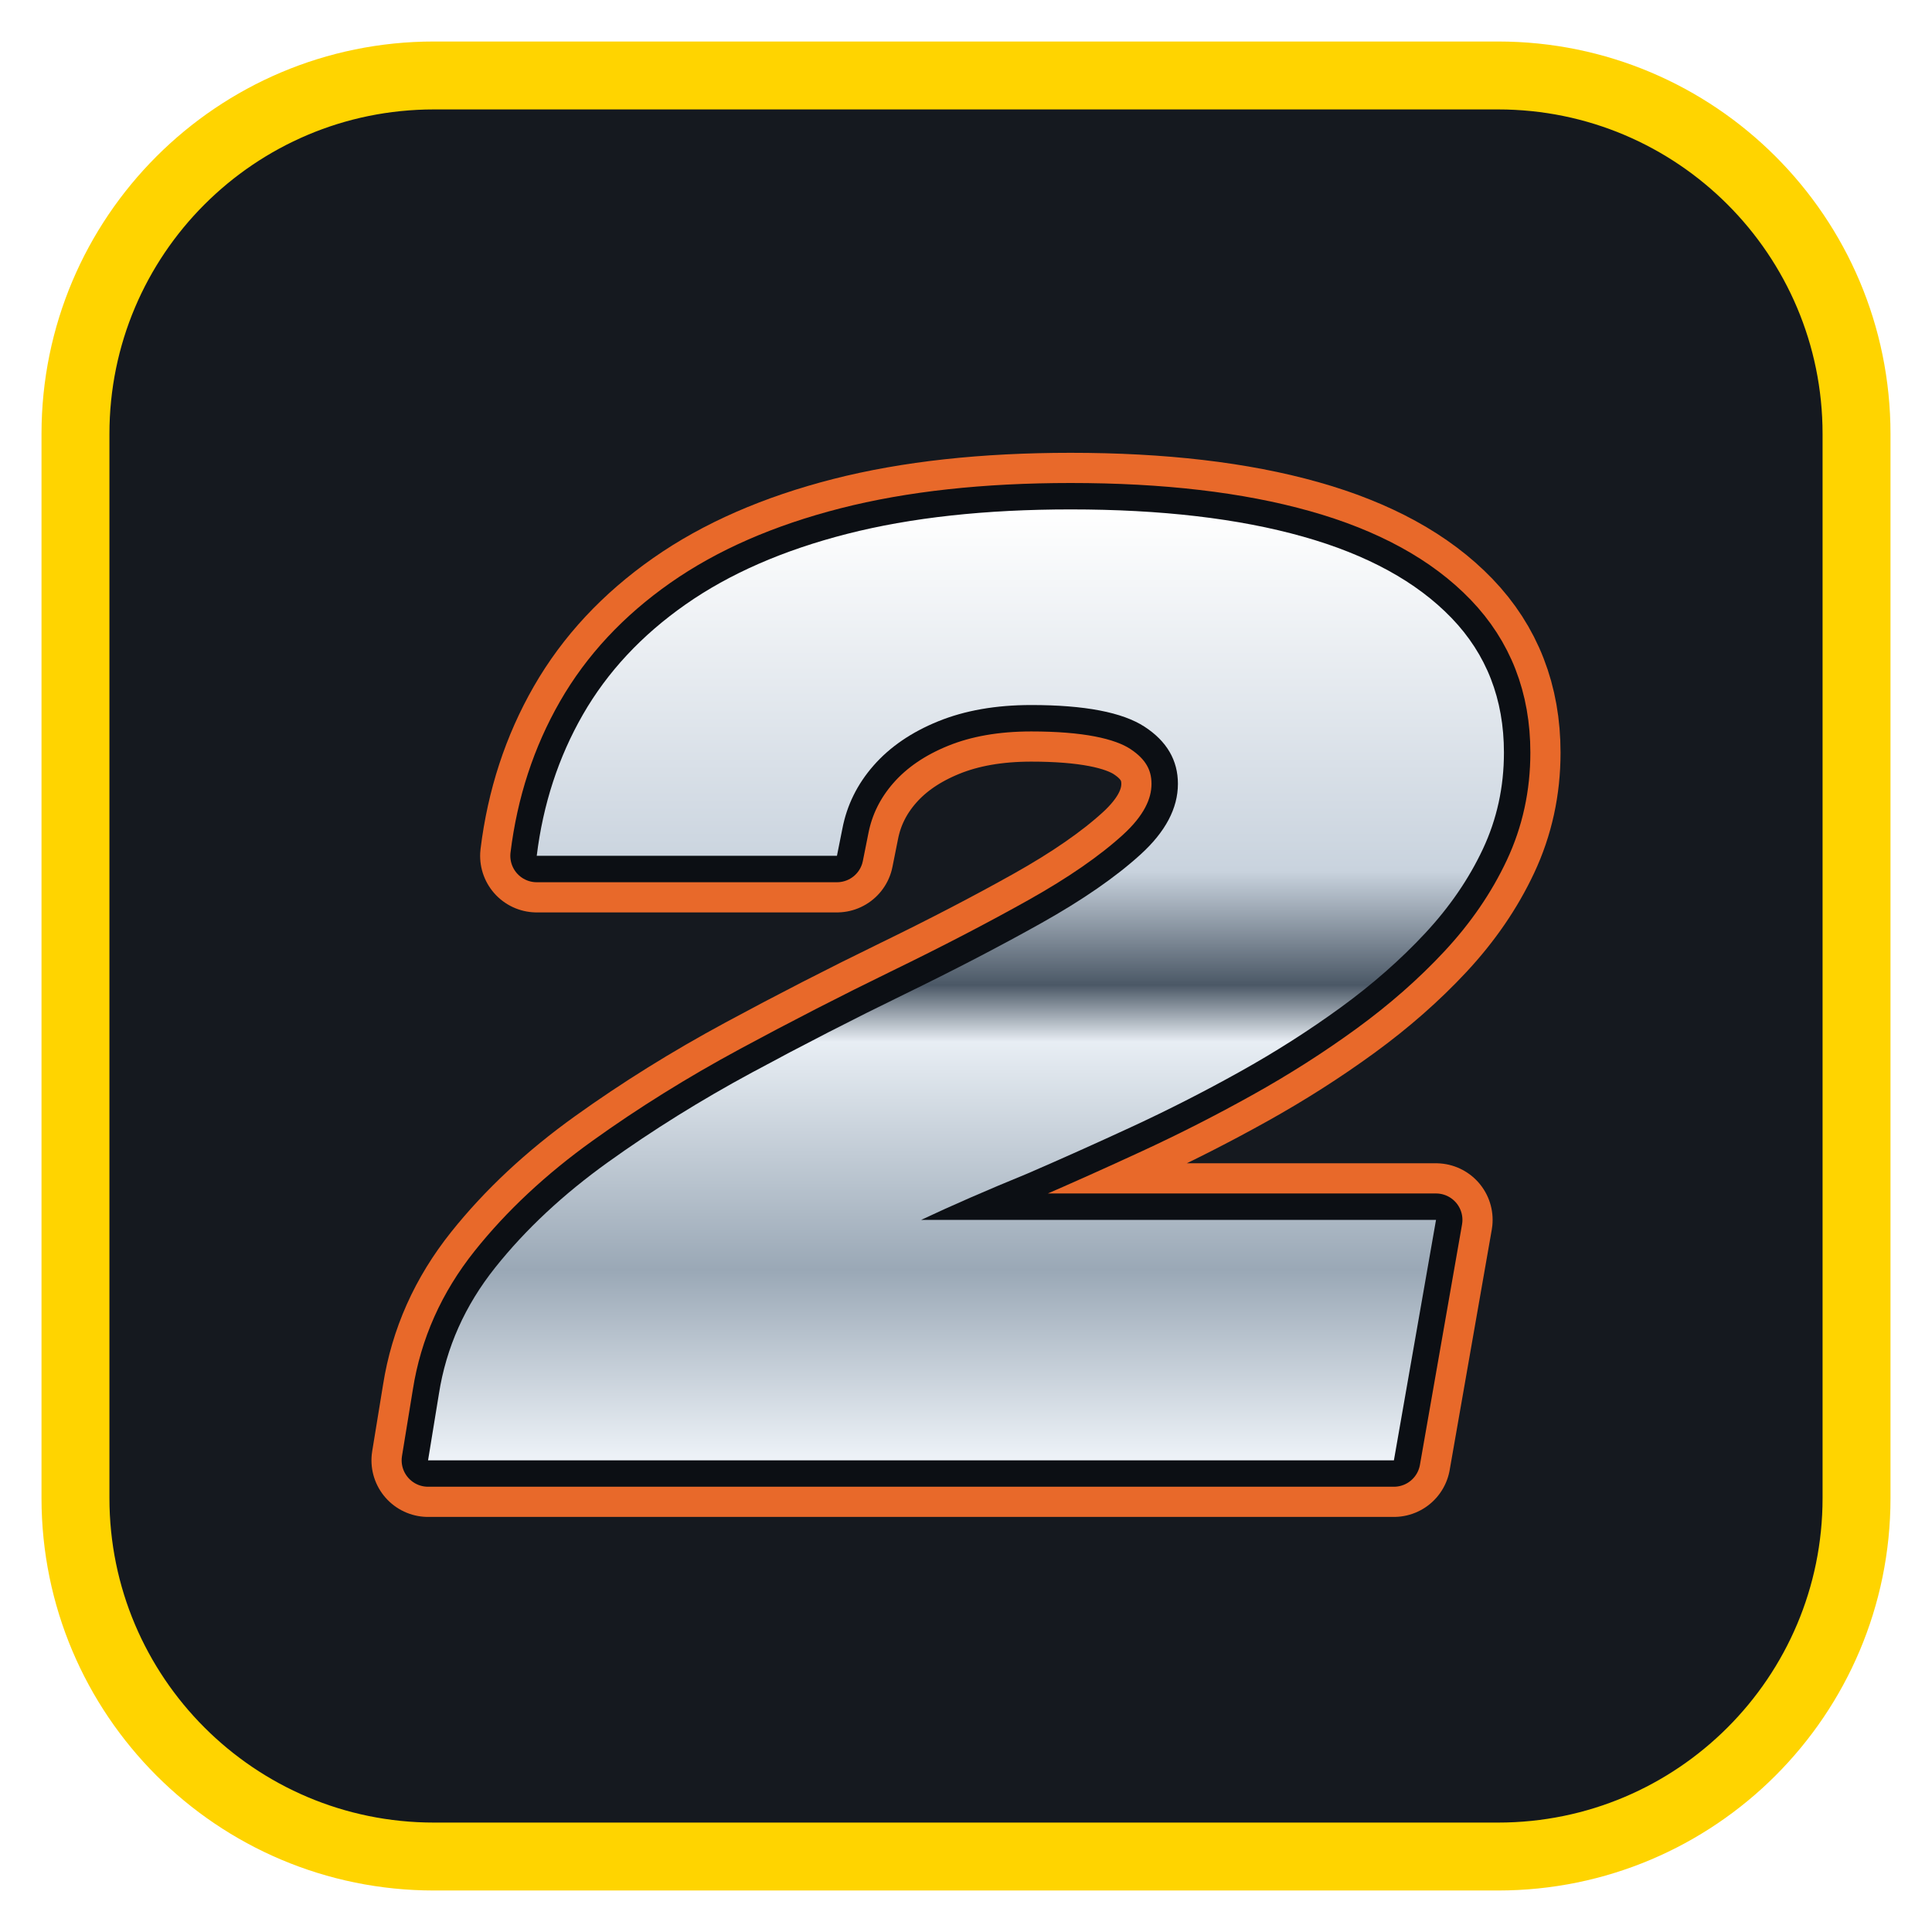
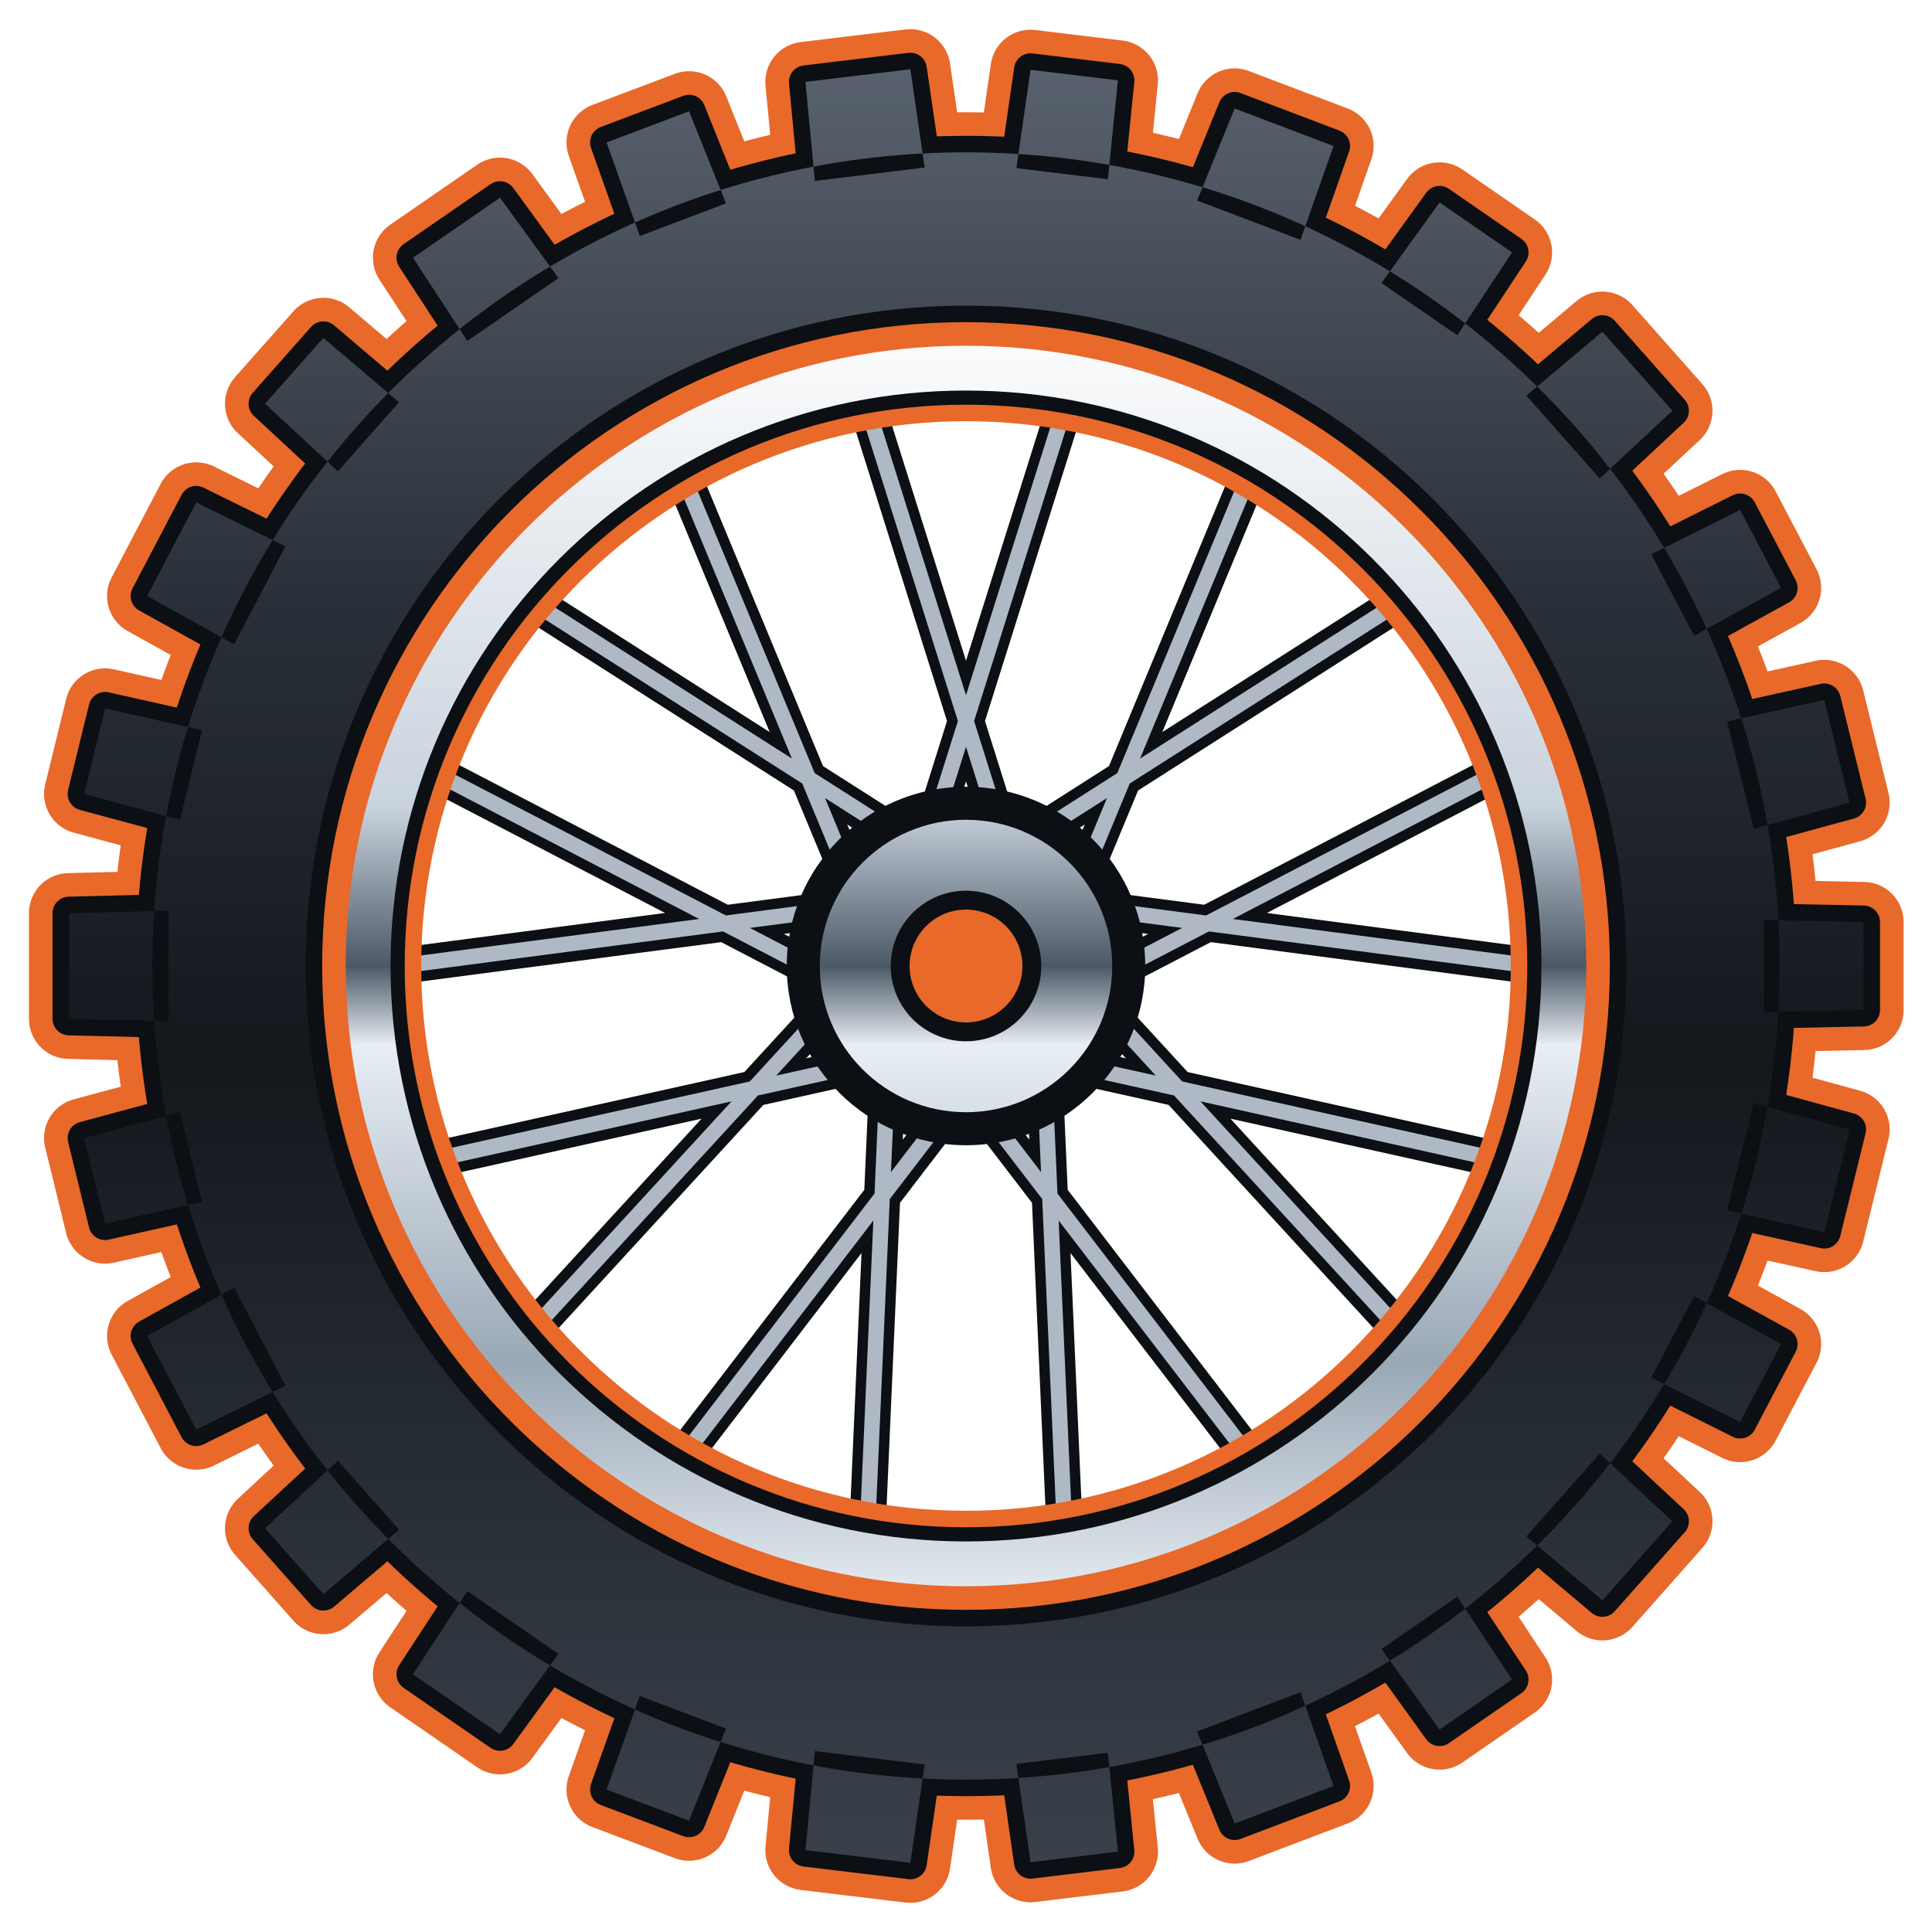
<svg xmlns="http://www.w3.org/2000/svg" viewBox="0 0 1024 1024" width="1024" height="1024">
  <defs>
-     <linearGradient id="chrome" x1="0" y1="270.0" x2="0" y2="774.0" gradientUnits="userSpaceOnUse">
+     <linearGradient id="ch" x1="0" y1="162.0" x2="0" y2="862.0" gradientUnits="userSpaceOnUse">
      <stop offset="0" stop-color="#ffffff" />
      <stop offset=".38" stop-color="#c9d3de" />
      <stop offset=".5" stop-color="#4b5866" />
      <stop offset=".56" stop-color="#e8eef4" />
      <stop offset=".8" stop-color="#9aa8b6" />
      <stop offset="1" stop-color="#eef3f8" />
    </linearGradient>
+     <linearGradient id="rb" x1="0" y1="23" x2="0" y2="1001" gradientUnits="userSpaceOnUse">
+       <stop offset="0" stop-color="#5a6470" />
+       <stop offset=".3" stop-color="#2a3039" />
+       <stop offset=".55" stop-color="#14181d" />
+       <stop offset="1" stop-color="#3a424c" />
+     </linearGradient>
  </defs>
-   <rect x="40" y="40" width="944" height="944" rx="190" fill="#15191f" stroke="#ffd400" stroke-width="36" />
-   <path d="M 226.88 774.00 232.64 738.72 Q 238.40 702.00 262.52 671.76 Q 286.64 641.52 322.28 615.96 Q 357.92 590.40 398.60 568.44 Q 439.28 546.48 479.24 527.04 Q 519.20 507.60 551.96 489.24 Q 584.72 470.88 604.52 452.88 Q 624.32 434.88 624.32 415.44 Q 624.32 396.72 606.68 385.20 Q 589.04 373.68 546.56 373.68 Q 518.48 373.68 497.24 382.32 Q 476.00 390.96 463.04 405.72 Q 450.08 420.48 446.48 439.20 L 443.60 453.60 H 284.48 Q 289.52 412.56 308.96 378.72 Q 328.40 344.88 363.32 320.40 Q 398.24 295.92 449.00 282.96 Q 499.76 270.00 567.44 270.00 Q 639.44 270.00 690.56 284.40 Q 741.68 298.80 769.40 327.60 Q 797.12 356.40 797.12 398.88 Q 797.12 426.24 785.96 450.00 Q 774.80 473.76 755.36 494.64 Q 735.92 515.52 710.72 533.88 Q 685.52 552.24 657.08 568.08 Q 628.64 583.92 599.84 597.24 Q 571.04 610.56 544.40 622.08 Q 528.56 628.56 514.52 634.68 Q 500.48 640.80 488.24 646.56 H 761.12 L 738.80 774.00 Z" fill="#e8692a" stroke="#e8692a" stroke-width="60" stroke-linejoin="round" />
-   <path d="M 226.88 774.00 232.64 738.72 Q 238.40 702.00 262.52 671.76 Q 286.64 641.52 322.28 615.96 Q 357.92 590.40 398.60 568.44 Q 439.28 546.48 479.24 527.04 Q 519.20 507.60 551.96 489.24 Q 584.72 470.88 604.52 452.88 Q 624.32 434.88 624.32 415.44 Q 624.32 396.72 606.68 385.20 Q 589.04 373.68 546.56 373.68 Q 518.48 373.68 497.24 382.32 Q 476.00 390.96 463.04 405.72 Q 450.08 420.48 446.48 439.20 L 443.60 453.60 H 284.48 Q 289.52 412.56 308.96 378.72 Q 328.40 344.88 363.32 320.40 Q 398.24 295.92 449.00 282.96 Q 499.76 270.00 567.44 270.00 Q 639.44 270.00 690.56 284.40 Q 741.68 298.80 769.40 327.60 Q 797.12 356.40 797.12 398.88 Q 797.12 426.24 785.96 450.00 Q 774.80 473.76 755.36 494.64 Q 735.92 515.52 710.72 533.88 Q 685.52 552.24 657.08 568.08 Q 628.64 583.92 599.84 597.24 Q 571.04 610.56 544.40 622.08 Q 528.56 628.56 514.52 634.68 Q 500.48 640.80 488.24 646.56 H 761.12 L 738.80 774.00 Z" fill="#0c0f14" stroke="#0c0f14" stroke-width="28" stroke-linejoin="round" />
-   <path d="M 226.88 774.00 232.64 738.72 Q 238.40 702.00 262.52 671.76 Q 286.64 641.52 322.28 615.96 Q 357.92 590.40 398.60 568.44 Q 439.28 546.48 479.24 527.04 Q 519.20 507.60 551.96 489.24 Q 584.72 470.88 604.52 452.88 Q 624.32 434.88 624.32 415.44 Q 624.32 396.72 606.68 385.20 Q 589.04 373.68 546.56 373.68 Q 518.48 373.68 497.24 382.32 Q 476.00 390.96 463.04 405.72 Q 450.08 420.48 446.48 439.20 L 443.60 453.60 H 284.48 Q 289.52 412.56 308.96 378.72 Q 328.40 344.88 363.32 320.40 Q 398.24 295.92 449.00 282.96 Q 499.76 270.00 567.44 270.00 Q 639.44 270.00 690.56 284.40 Q 741.68 298.80 769.40 327.60 Q 797.12 356.40 797.12 398.88 Q 797.12 426.24 785.96 450.00 Q 774.80 473.76 755.36 494.64 Q 735.92 515.52 710.72 533.88 Q 685.52 552.24 657.08 568.08 Q 628.64 583.92 599.84 597.24 Q 571.04 610.56 544.40 622.08 Q 528.56 628.56 514.52 634.68 Q 500.48 640.80 488.24 646.56 H 761.12 L 738.80 774.00 Z" fill="url(#chrome)" />
+   <path d="M564.9,479.6 L812.0,512.0 M550.6,560.5 L793.9,614.6 M573.3,521.2 L741.8,704.8 M510.4,574.0 L662.0,771.8 M553.1,558.4 L564.1,807.4 M470.9,558.4 L459.9,807.4 M513.6,574.0 L362.0,771.8 M450.7,521.2 L282.2,704.8 M473.4,560.5 L230.1,614.6 M459.1,479.6 L212.0,512.0 M451.2,524.4 L230.1,409.4 M492.3,453.2 L282.2,319.2 M457.5,482.4 L362.0,252.2 M534.7,454.3 L459.9,216.6 M489.3,454.3 L564.1,216.6 M566.5,482.4 L662.0,252.2 M531.7,453.2 L741.8,319.2 M572.8,524.4 L793.9,409.4" stroke="#0c0f14" stroke-width="19.2" stroke-linecap="round" />
+   <path d="M564.9,479.6 L812.0,512.0 M550.6,560.5 L793.9,614.6 M573.3,521.2 L741.8,704.8 M510.4,574.0 L662.0,771.8 M553.1,558.4 L564.1,807.4 M470.9,558.4 L459.9,807.4 M513.6,574.0 L362.0,771.8 M450.7,521.2 L282.2,704.8 M473.4,560.5 L230.1,614.6 M459.1,479.6 L212.0,512.0 M451.2,524.4 L230.1,409.4 M492.3,453.2 L282.2,319.2 M457.5,482.4 L362.0,252.2 M534.7,454.3 L459.9,216.6 M489.3,454.3 L564.1,216.6 M566.5,482.4 L662.0,252.2 M531.7,453.2 L741.8,319.2 M572.8,524.4 L793.9,409.4" stroke="#aeb9c5" stroke-width="8.2" stroke-linecap="round" />
+   <path fill-rule="evenodd" d="M167.0,512 a345.0,345.0 0 1,0 690.0,0 a345.0,345.0 0 1,0 -690.0,0Z M207.0,512 a305.0,305.0 0 1,1 610.0,0 a305.0,305.0 0 1,1 -610.0,0Z" fill="#e8692a" stroke="#e8692a" stroke-width="32.5" stroke-linejoin="round" />
+   <path fill-rule="evenodd" d="M167.0,512 a345.0,345.0 0 1,0 690.0,0 a345.0,345.0 0 1,0 -690.0,0Z M207.0,512 a305.0,305.0 0 1,1 610.0,0 a305.0,305.0 0 1,1 -610.0,0Z" fill="#0c0f14" stroke="#0c0f14" stroke-width="15.0" stroke-linejoin="round" />
+   <path fill-rule="evenodd" d="M167.0,512 a345.0,345.0 0 1,0 690.0,0 a345.0,345.0 0 1,0 -690.0,0Z M207.0,512 a305.0,305.0 0 1,1 610.0,0 a305.0,305.0 0 1,1 -610.0,0Z" fill="url(#ch)" />
+   <path fill-rule="evenodd" d="M80.75,512 a431.25,431.25 0 1,0 862.5,0 a431.25,431.25 0 1,0 -862.5,0Z M162.0,512 a350.0,350.0 0 1,1 700.0,0 a350.0,350.0 0 1,1 -700.0,0Z M935.0,487.6 L987.7,488.7 L987.7,535.3 L935.0,536.4Z M929.5,584.7 L980.3,598.6 L966.9,653.0 L915.4,641.6Z M897.9,687.0 L944.0,712.4 L922.3,753.7 L875.2,730.2Z M847.9,770.4 L886.4,806.3 L849.3,848.2 L809.0,814.3Z M772.4,846.3 L801.4,890.2 L763.0,916.7 L732.2,874.0Z M689.3,896.9 L706.8,946.6 L654.4,966.5 L634.5,917.7Z M587.2,929.0 L592.5,981.4 L546.2,987.0 L538.7,934.9Z M490.1,935.2 L482.5,987.3 L426.9,980.6 L431.9,928.1Z M384.8,916.2 L365.2,965.0 L321.5,948.5 L339.1,898.9Z M296.0,876.6 L265.0,919.2 L218.9,887.4 L247.7,843.3Z M211.5,810.8 L171.4,844.9 L140.5,810.0 L179.1,774.2Z M151.3,734.4 L104.0,757.7 L78.0,708.1 L124.1,682.5Z M107.1,637.0 L55.7,648.5 L44.6,603.2 L95.4,589.5Z M89.3,541.3 L36.6,540.0 L36.6,484.0 L89.3,482.7Z M95.4,434.5 L44.6,420.8 L55.7,375.5 L107.1,387.0Z M124.1,341.5 L78.0,315.9 L104.0,266.3 L151.3,289.6Z M179.1,249.8 L140.5,214.0 L171.4,179.1 L211.5,213.2Z M247.7,180.7 L218.9,136.6 L265.0,104.8 L296.0,147.4Z M339.1,125.1 L321.5,75.5 L365.2,59.0 L384.8,107.8Z M431.9,95.9 L426.9,43.4 L482.5,36.7 L490.1,88.8Z M538.7,89.1 L546.2,37.0 L592.5,42.6 L587.2,95.0Z M634.5,106.3 L654.4,57.5 L706.8,77.4 L689.3,127.1Z M732.2,150.0 L763.0,107.3 L801.4,133.8 L772.4,177.7Z M809.0,209.7 L849.3,175.8 L886.4,217.7 L847.9,253.6Z M875.2,293.8 L922.3,270.3 L944.0,311.6 L897.9,337.0Z M915.4,382.4 L966.9,371.0 L980.3,425.4 L929.5,439.3Z" fill="#e8692a" stroke="#e8692a" stroke-width="42.5" stroke-linejoin="round" />
+   <path fill-rule="evenodd" d="M80.75,512 a431.25,431.25 0 1,0 862.5,0 a431.25,431.25 0 1,0 -862.5,0Z M162.0,512 a350.0,350.0 0 1,1 700.0,0 a350.0,350.0 0 1,1 -700.0,0Z M935.0,487.6 L987.7,488.7 L987.7,535.3 L935.0,536.4Z M929.5,584.7 L980.3,598.6 L966.9,653.0 L915.4,641.6Z M897.9,687.0 L944.0,712.4 L922.3,753.7 L875.2,730.2Z M847.9,770.4 L886.4,806.3 L849.3,848.2 L809.0,814.3Z M772.4,846.3 L801.4,890.2 L763.0,916.7 L732.2,874.0Z M689.3,896.9 L706.8,946.6 L654.4,966.5 L634.5,917.7Z M587.2,929.0 L592.5,981.4 L546.2,987.0 L538.7,934.9Z M490.1,935.2 L482.5,987.3 L426.9,980.6 L431.9,928.1Z M384.8,916.2 L365.2,965.0 L321.5,948.5 L339.1,898.9Z M296.0,876.6 L265.0,919.2 L218.9,887.4 L247.7,843.3Z M211.5,810.8 L171.4,844.9 L140.5,810.0 L179.1,774.2Z M151.3,734.4 L104.0,757.7 L78.0,708.1 L124.1,682.5Z M107.1,637.0 L55.7,648.5 L44.6,603.2 L95.4,589.5Z M89.3,541.3 L36.6,540.0 L36.6,484.0 L89.3,482.7Z M95.4,434.5 L44.6,420.8 L55.7,375.5 L107.1,387.0Z M124.1,341.5 L78.0,315.9 L104.0,266.3 L151.3,289.6Z M179.1,249.8 L140.5,214.0 L171.4,179.1 L211.5,213.2Z M247.7,180.7 L218.9,136.6 L265.0,104.8 L296.0,147.4Z M339.1,125.1 L321.5,75.5 L365.2,59.0 L384.8,107.8Z M431.9,95.9 L426.9,43.4 L482.5,36.7 L490.1,88.8Z M538.7,89.1 L546.2,37.0 L592.5,42.6 L587.2,95.0Z M634.5,106.3 L654.4,57.5 L706.8,77.4 L689.3,127.1Z M732.2,150.0 L763.0,107.3 L801.4,133.8 L772.4,177.7Z M809.0,209.7 L849.3,175.8 L886.4,217.7 L847.9,253.6Z M875.2,293.8 L922.3,270.3 L944.0,311.6 L897.9,337.0Z M915.4,382.4 L966.9,371.0 L980.3,425.4 L929.5,439.3Z" fill="#0c0f14" stroke="#0c0f14" stroke-width="17.5" stroke-linejoin="round" />
+   <path fill-rule="evenodd" d="M80.75,512 a431.25,431.25 0 1,0 862.5,0 a431.25,431.25 0 1,0 -862.5,0Z M162.0,512 a350.0,350.0 0 1,1 700.0,0 a350.0,350.0 0 1,1 -700.0,0Z M935.0,487.6 L987.7,488.7 L987.7,535.3 L935.0,536.4Z M929.5,584.7 L980.3,598.6 L966.9,653.0 L915.4,641.6Z M897.9,687.0 L944.0,712.4 L922.3,753.7 L875.2,730.2Z M847.9,770.4 L886.4,806.3 L849.3,848.2 L809.0,814.3Z M772.4,846.3 L801.4,890.2 L763.0,916.7 L732.2,874.0Z M689.3,896.9 L706.8,946.6 L654.4,966.5 L634.5,917.7Z M587.2,929.0 L592.5,981.4 L546.2,987.0 L538.7,934.9Z M490.1,935.2 L482.5,987.3 L426.9,980.6 L431.9,928.1Z M384.8,916.2 L365.2,965.0 L321.5,948.5 L339.1,898.9Z M296.0,876.6 L265.0,919.2 L218.9,887.4 L247.7,843.3Z M211.5,810.8 L171.4,844.9 L140.5,810.0 L179.1,774.2Z M151.3,734.4 L104.0,757.7 L78.0,708.1 L124.1,682.5Z M107.1,637.0 L55.7,648.5 L44.6,603.2 L95.4,589.5Z M89.3,541.3 L36.6,540.0 L36.6,484.0 L89.3,482.7Z M95.4,434.5 L44.6,420.8 L55.7,375.5 L107.1,387.0Z M124.1,341.5 L78.0,315.9 L104.0,266.3 L151.3,289.6Z M179.1,249.8 L140.5,214.0 L171.4,179.1 L211.5,213.2Z M247.7,180.7 L218.9,136.6 L265.0,104.8 L296.0,147.4Z M339.1,125.1 L321.5,75.5 L365.2,59.0 L384.8,107.8Z M431.9,95.9 L426.9,43.4 L482.5,36.7 L490.1,88.8Z M538.7,89.1 L546.2,37.0 L592.5,42.6 L587.2,95.0Z M634.5,106.3 L654.4,57.5 L706.8,77.4 L689.3,127.1Z M732.2,150.0 L763.0,107.3 L801.4,133.8 L772.4,177.7Z M809.0,209.7 L849.3,175.8 L886.4,217.7 L847.9,253.6Z M875.2,293.8 L922.3,270.3 L944.0,311.6 L897.9,337.0Z M915.4,382.4 L966.9,371.0 L980.3,425.4 L929.5,439.3Z" fill="url(#rb)" />
+   <circle cx="512" cy="512" r="95.0" fill="#0c0f14" />
+   <circle cx="512" cy="512" r="77.5" fill="url(#ch)" />
+   <circle cx="512" cy="512" r="34.9" fill="#e8692a" stroke="#0c0f14" stroke-width="10.0" />
</svg>
